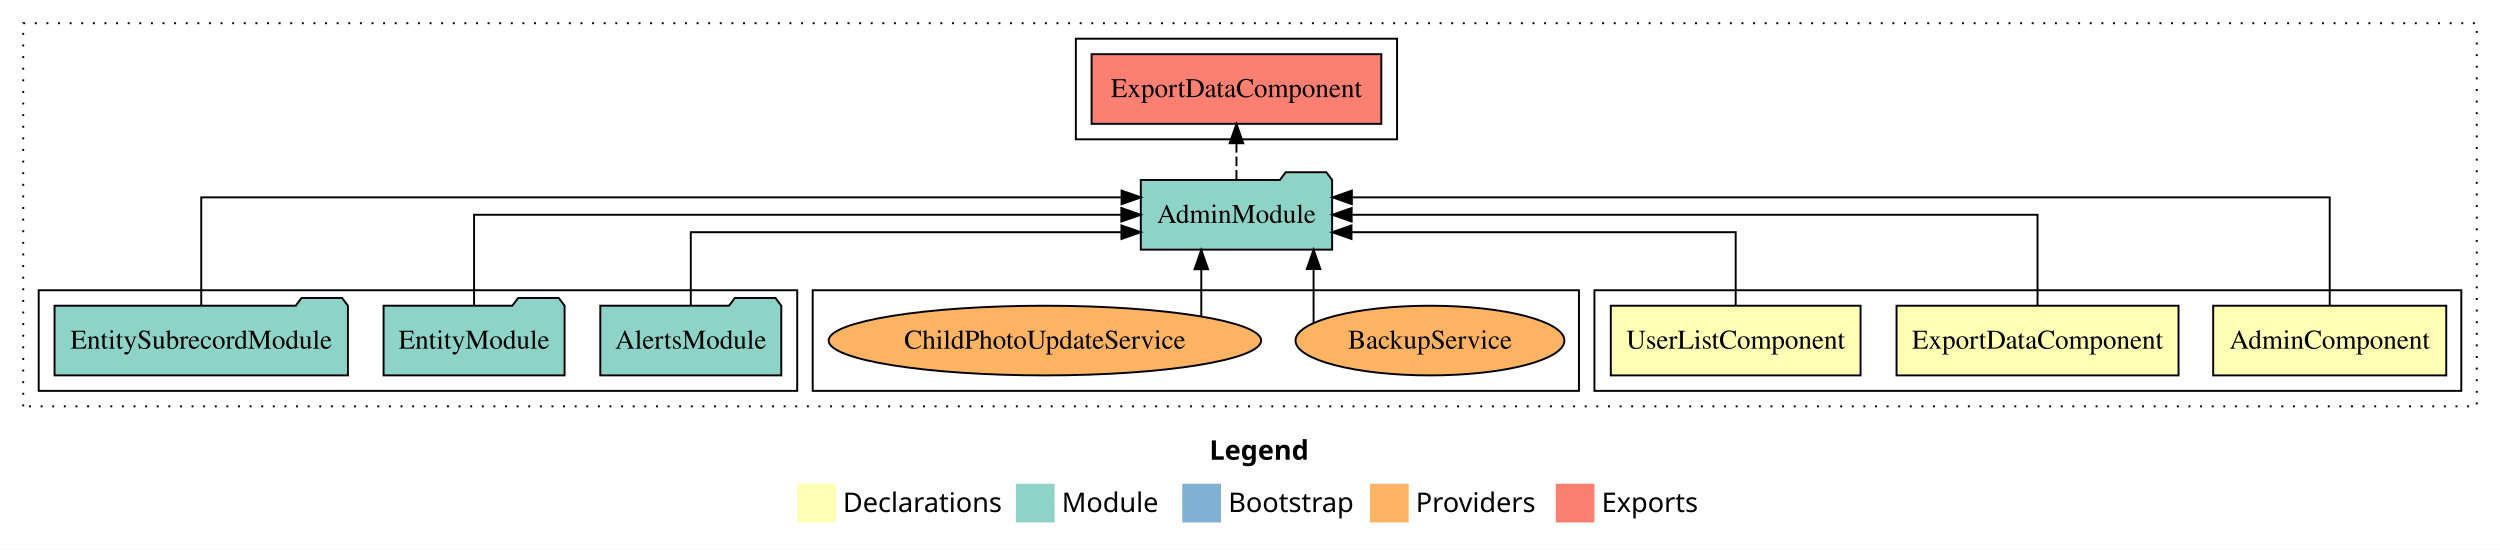
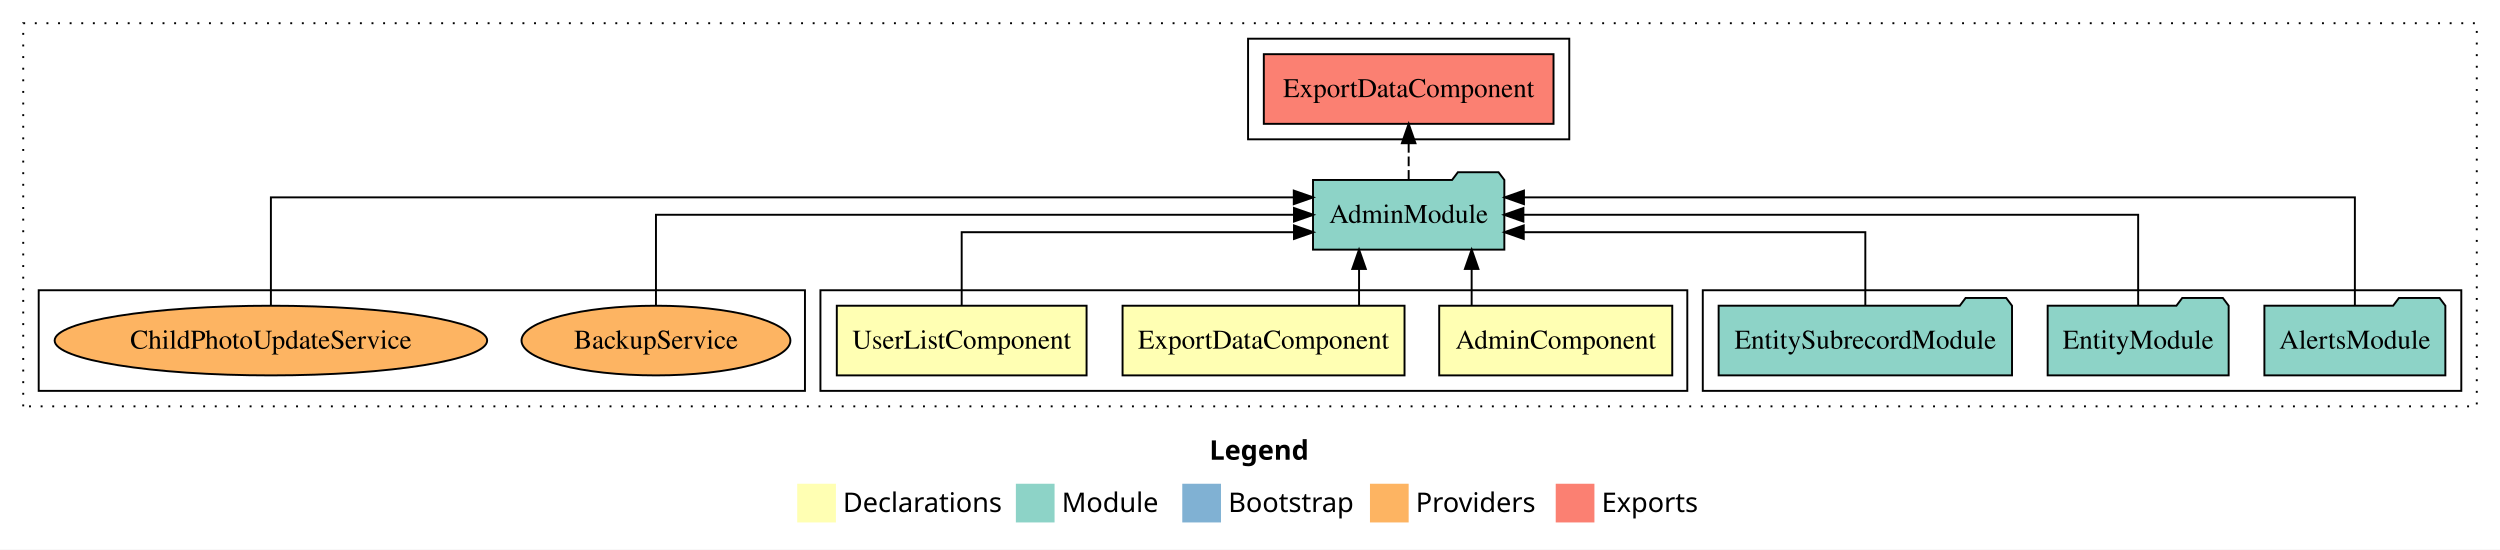
<svg xmlns="http://www.w3.org/2000/svg" width="1292pt" height="284pt" viewBox="0.00 0.00 1292.00 284.00">
  <g id="graph0" class="graph" transform="scale(1 1) rotate(0) translate(4 280)">
    <polygon fill="white" stroke="transparent" points="-4,4 -4,-280 1288,-280 1288,4 -4,4" />
    <text text-anchor="start" x="621.01" y="-42.4" font-family="sans-serif" font-weight="bold" font-size="14.00">Legend</text>
    <polygon fill="#ffffb3" stroke="transparent" points="408,-10 408,-30 428,-30 428,-10 408,-10" />
    <text text-anchor="start" x="431.63" y="-15.4" font-family="sans-serif" font-size="14.00">  Declarations</text>
    <polygon fill="#8dd3c7" stroke="transparent" points="521,-10 521,-30 541,-30 541,-10 521,-10" />
    <text text-anchor="start" x="544.73" y="-15.4" font-family="sans-serif" font-size="14.00">  Module</text>
    <polygon fill="#80b1d3" stroke="transparent" points="607,-10 607,-30 627,-30 627,-10 607,-10" />
    <text text-anchor="start" x="630.78" y="-15.4" font-family="sans-serif" font-size="14.00">  Bootstrap</text>
    <polygon fill="#fdb462" stroke="transparent" points="704,-10 704,-30 724,-30 724,-10 704,-10" />
    <text text-anchor="start" x="727.67" y="-15.4" font-family="sans-serif" font-size="14.00">  Providers</text>
    <polygon fill="#fb8072" stroke="transparent" points="800,-10 800,-30 820,-30 820,-10 800,-10" />
    <text text-anchor="start" x="823.73" y="-15.4" font-family="sans-serif" font-size="14.00">  Exports</text>
    <g id="clust1" class="cluster">
      <polygon fill="none" stroke="black" stroke-dasharray="1,5" points="8,-70 8,-268 1276,-268 1276,-70 8,-70" />
    </g>
+     <g id="clust6" class="cluster">
+       <polygon fill="none" stroke="black" points="876,-78 876,-130 1268,-130 1268,-78 876,-78" />
+     </g>
    <g id="clust2" class="cluster">
-       <polygon fill="none" stroke="black" points="820,-78 820,-130 1268,-130 1268,-78 820,-78" />
+       <polygon fill="none" stroke="black" points="420,-78 420,-130 868,-130 868,-78 420,-78" />
+     </g>
+     <g id="clust9" class="cluster">
+       <polygon fill="none" stroke="black" points="16,-78 16,-130 412,-130 412,-78 16,-78" />
    </g>
    <g id="clust7" class="cluster">
-       <polygon fill="none" stroke="black" points="552,-208 552,-260 718,-260 718,-208 552,-208" />
-     </g>
-     <g id="clust9" class="cluster">
-       <polygon fill="none" stroke="black" points="416,-78 416,-130 812,-130 812,-78 416,-78" />
-     </g>
-     <g id="clust6" class="cluster">
-       <polygon fill="none" stroke="black" points="16,-78 16,-130 408,-130 408,-78 16,-78" />
+       <polygon fill="none" stroke="black" points="641,-208 641,-260 807,-260 807,-208 641,-208" />
    </g>
    <g id="node1" class="node">
-       <polygon fill="#ffffb3" stroke="black" points="1260.22,-122 1139.78,-122 1139.78,-86 1260.22,-86 1260.22,-122" />
-       <text text-anchor="middle" x="1200" y="-99.8" font-family="Times,serif" font-size="14.00">AdminComponent</text>
+       <polygon fill="#ffffb3" stroke="black" points="860.22,-122 739.78,-122 739.78,-86 860.22,-86 860.22,-122" />
+       <text text-anchor="middle" x="800" y="-99.8" font-family="Times,serif" font-size="14.00">AdminComponent</text>
    </g>
    <g id="node4" class="node">
-       <polygon fill="#8dd3c7" stroke="black" points="684.44,-187 681.44,-191 660.44,-191 657.44,-187 585.56,-187 585.56,-151 684.44,-151 684.44,-187" />
-       <text text-anchor="middle" x="635" y="-164.8" font-family="Times,serif" font-size="14.00">AdminModule</text>
+       <polygon fill="#8dd3c7" stroke="black" points="773.44,-187 770.44,-191 749.44,-191 746.44,-187 674.56,-187 674.56,-151 773.44,-151 773.44,-187" />
+       <text text-anchor="middle" x="724" y="-164.8" font-family="Times,serif" font-size="14.00">AdminModule</text>
    </g>
    <g id="edge1" class="edge">
-       <path fill="none" stroke="black" d="M1200,-122.29C1200,-144.21 1200,-178 1200,-178 1200,-178 694.64,-178 694.64,-178" />
-       <polygon fill="black" stroke="black" points="694.64,-174.5 684.64,-178 694.64,-181.5 694.64,-174.5" />
+       <path fill="none" stroke="black" d="M756.55,-122.11C756.55,-122.11 756.55,-140.99 756.55,-140.99" />
+       <polygon fill="black" stroke="black" points="753.05,-140.99 756.55,-150.99 760.05,-140.99 753.05,-140.99" />
    </g>
    <g id="node2" class="node">
-       <polygon fill="#ffffb3" stroke="black" points="1121.86,-122 976.14,-122 976.14,-86 1121.86,-86 1121.86,-122" />
-       <text text-anchor="middle" x="1049" y="-99.8" font-family="Times,serif" font-size="14.00">ExportDataComponent</text>
+       <polygon fill="#ffffb3" stroke="black" points="721.86,-122 576.14,-122 576.14,-86 721.86,-86 721.86,-122" />
+       <text text-anchor="middle" x="649" y="-99.8" font-family="Times,serif" font-size="14.00">ExportDataComponent</text>
    </g>
    <g id="edge2" class="edge">
-       <path fill="none" stroke="black" d="M1049,-122.11C1049,-141.34 1049,-169 1049,-169 1049,-169 694.53,-169 694.53,-169" />
-       <polygon fill="black" stroke="black" points="694.53,-165.5 684.53,-169 694.53,-172.5 694.53,-165.5" />
+       <path fill="none" stroke="black" d="M698.36,-122.11C698.36,-122.11 698.36,-140.99 698.36,-140.99" />
+       <polygon fill="black" stroke="black" points="694.86,-140.99 698.36,-150.99 701.86,-140.99 694.86,-140.99" />
    </g>
    <g id="node3" class="node">
-       <polygon fill="#ffffb3" stroke="black" points="957.54,-122 828.46,-122 828.46,-86 957.54,-86 957.54,-122" />
-       <text text-anchor="middle" x="893" y="-99.8" font-family="Times,serif" font-size="14.00">UserListComponent</text>
+       <polygon fill="#ffffb3" stroke="black" points="557.54,-122 428.46,-122 428.46,-86 557.54,-86 557.54,-122" />
+       <text text-anchor="middle" x="493" y="-99.8" font-family="Times,serif" font-size="14.00">UserListComponent</text>
    </g>
    <g id="edge3" class="edge">
-       <path fill="none" stroke="black" d="M893,-122.03C893,-138.4 893,-160 893,-160 893,-160 694.44,-160 694.44,-160" />
-       <polygon fill="black" stroke="black" points="694.44,-156.5 684.44,-160 694.44,-163.5 694.44,-156.5" />
+       <path fill="none" stroke="black" d="M493,-122.03C493,-138.4 493,-160 493,-160 493,-160 664.73,-160 664.73,-160" />
+       <polygon fill="black" stroke="black" points="664.73,-163.5 674.73,-160 664.73,-156.5 664.73,-163.5" />
    </g>
    <g id="node8" class="node">
-       <polygon fill="#fb8072" stroke="black" points="709.86,-252 560.14,-252 560.14,-216 709.86,-216 709.86,-252" />
-       <text text-anchor="middle" x="635" y="-229.8" font-family="Times,serif" font-size="14.00">ExportDataComponent </text>
+       <polygon fill="#fb8072" stroke="black" points="798.86,-252 649.14,-252 649.14,-216 798.86,-216 798.86,-252" />
+       <text text-anchor="middle" x="724" y="-229.8" font-family="Times,serif" font-size="14.00">ExportDataComponent </text>
    </g>
    <g id="edge7" class="edge">
-       <path fill="none" stroke="black" stroke-dasharray="5,2" d="M635,-187.11C635,-187.11 635,-205.99 635,-205.99" />
-       <polygon fill="black" stroke="black" points="631.5,-205.99 635,-215.99 638.5,-205.99 631.5,-205.99" />
+       <path fill="none" stroke="black" stroke-dasharray="5,2" d="M724,-187.11C724,-187.11 724,-205.99 724,-205.99" />
+       <polygon fill="black" stroke="black" points="720.5,-205.99 724,-215.99 727.5,-205.99 720.5,-205.99" />
    </g>
    <g id="node5" class="node">
-       <polygon fill="#8dd3c7" stroke="black" points="399.76,-122 396.76,-126 375.76,-126 372.76,-122 306.24,-122 306.24,-86 399.76,-86 399.76,-122" />
-       <text text-anchor="middle" x="353" y="-99.8" font-family="Times,serif" font-size="14.00">AlertsModule</text>
+       <polygon fill="#8dd3c7" stroke="black" points="1259.76,-122 1256.76,-126 1235.76,-126 1232.76,-122 1166.24,-122 1166.24,-86 1259.76,-86 1259.76,-122" />
+       <text text-anchor="middle" x="1213" y="-99.8" font-family="Times,serif" font-size="14.00">AlertsModule</text>
    </g>
    <g id="edge4" class="edge">
-       <path fill="none" stroke="black" d="M353,-122.03C353,-138.4 353,-160 353,-160 353,-160 575.56,-160 575.56,-160" />
-       <polygon fill="black" stroke="black" points="575.56,-163.5 585.56,-160 575.56,-156.5 575.56,-163.5" />
+       <path fill="none" stroke="black" d="M1213,-122.29C1213,-144.21 1213,-178 1213,-178 1213,-178 783.58,-178 783.58,-178" />
+       <polygon fill="black" stroke="black" points="783.58,-174.5 773.58,-178 783.58,-181.5 783.58,-174.5" />
    </g>
    <g id="node6" class="node">
-       <polygon fill="#8dd3c7" stroke="black" points="287.77,-122 284.77,-126 263.77,-126 260.77,-122 194.23,-122 194.23,-86 287.77,-86 287.77,-122" />
-       <text text-anchor="middle" x="241" y="-99.8" font-family="Times,serif" font-size="14.00">EntityModule</text>
+       <polygon fill="#8dd3c7" stroke="black" points="1147.77,-122 1144.77,-126 1123.77,-126 1120.77,-122 1054.23,-122 1054.23,-86 1147.77,-86 1147.77,-122" />
+       <text text-anchor="middle" x="1101" y="-99.8" font-family="Times,serif" font-size="14.00">EntityModule</text>
    </g>
    <g id="edge5" class="edge">
-       <path fill="none" stroke="black" d="M241,-122.11C241,-141.34 241,-169 241,-169 241,-169 575.5,-169 575.5,-169" />
-       <polygon fill="black" stroke="black" points="575.5,-172.5 585.5,-169 575.5,-165.5 575.5,-172.5" />
+       <path fill="none" stroke="black" d="M1101,-122.11C1101,-141.34 1101,-169 1101,-169 1101,-169 783.29,-169 783.29,-169" />
+       <polygon fill="black" stroke="black" points="783.29,-165.5 773.29,-169 783.29,-172.5 783.29,-165.5" />
    </g>
    <g id="node7" class="node">
-       <polygon fill="#8dd3c7" stroke="black" points="175.81,-122 172.81,-126 151.81,-126 148.81,-122 24.19,-122 24.19,-86 175.81,-86 175.81,-122" />
-       <text text-anchor="middle" x="100" y="-99.8" font-family="Times,serif" font-size="14.00">EntitySubrecordModule</text>
+       <polygon fill="#8dd3c7" stroke="black" points="1035.81,-122 1032.81,-126 1011.81,-126 1008.81,-122 884.19,-122 884.19,-86 1035.81,-86 1035.81,-122" />
+       <text text-anchor="middle" x="960" y="-99.8" font-family="Times,serif" font-size="14.00">EntitySubrecordModule</text>
    </g>
    <g id="edge6" class="edge">
-       <path fill="none" stroke="black" d="M100,-122.29C100,-144.21 100,-178 100,-178 100,-178 575.63,-178 575.63,-178" />
-       <polygon fill="black" stroke="black" points="575.63,-181.5 585.63,-178 575.63,-174.5 575.63,-181.5" />
+       <path fill="none" stroke="black" d="M960,-122.03C960,-138.4 960,-160 960,-160 960,-160 783.47,-160 783.47,-160" />
+       <polygon fill="black" stroke="black" points="783.47,-156.5 773.47,-160 783.47,-163.5 783.47,-156.5" />
    </g>
    <g id="node9" class="node">
-       <ellipse fill="#fdb462" stroke="black" cx="735" cy="-104" rx="69.48" ry="18" />
-       <text text-anchor="middle" x="735" y="-99.8" font-family="Times,serif" font-size="14.00">BackupService</text>
+       <ellipse fill="#fdb462" stroke="black" cx="335" cy="-104" rx="69.48" ry="18" />
+       <text text-anchor="middle" x="335" y="-99.8" font-family="Times,serif" font-size="14.00">BackupService</text>
    </g>
    <g id="edge8" class="edge">
-       <path fill="none" stroke="black" d="M674.86,-113.04C674.86,-113.04 674.86,-140.96 674.86,-140.96" />
-       <polygon fill="black" stroke="black" points="671.36,-140.96 674.86,-150.96 678.36,-140.96 671.36,-140.96" />
+       <path fill="none" stroke="black" d="M335,-122.11C335,-141.34 335,-169 335,-169 335,-169 664.73,-169 664.73,-169" />
+       <polygon fill="black" stroke="black" points="664.73,-172.5 674.73,-169 664.73,-165.5 664.73,-172.5" />
    </g>
    <g id="node10" class="node">
-       <ellipse fill="#fdb462" stroke="black" cx="536" cy="-104" rx="111.76" ry="18" />
-       <text text-anchor="middle" x="536" y="-99.8" font-family="Times,serif" font-size="14.00">ChildPhotoUpdateService</text>
+       <ellipse fill="#fdb462" stroke="black" cx="136" cy="-104" rx="111.76" ry="18" />
+       <text text-anchor="middle" x="136" y="-99.8" font-family="Times,serif" font-size="14.00">ChildPhotoUpdateService</text>
    </g>
    <g id="edge9" class="edge">
-       <path fill="none" stroke="black" d="M616.83,-116.53C616.83,-116.53 616.83,-140.85 616.83,-140.85" />
-       <polygon fill="black" stroke="black" points="613.33,-140.85 616.83,-150.85 620.33,-140.85 613.33,-140.85" />
+       <path fill="none" stroke="black" d="M136,-122.29C136,-144.21 136,-178 136,-178 136,-178 664.63,-178 664.63,-178" />
+       <polygon fill="black" stroke="black" points="664.63,-181.5 674.63,-178 664.63,-174.5 664.63,-181.5" />
    </g>
  </g>
</svg>
